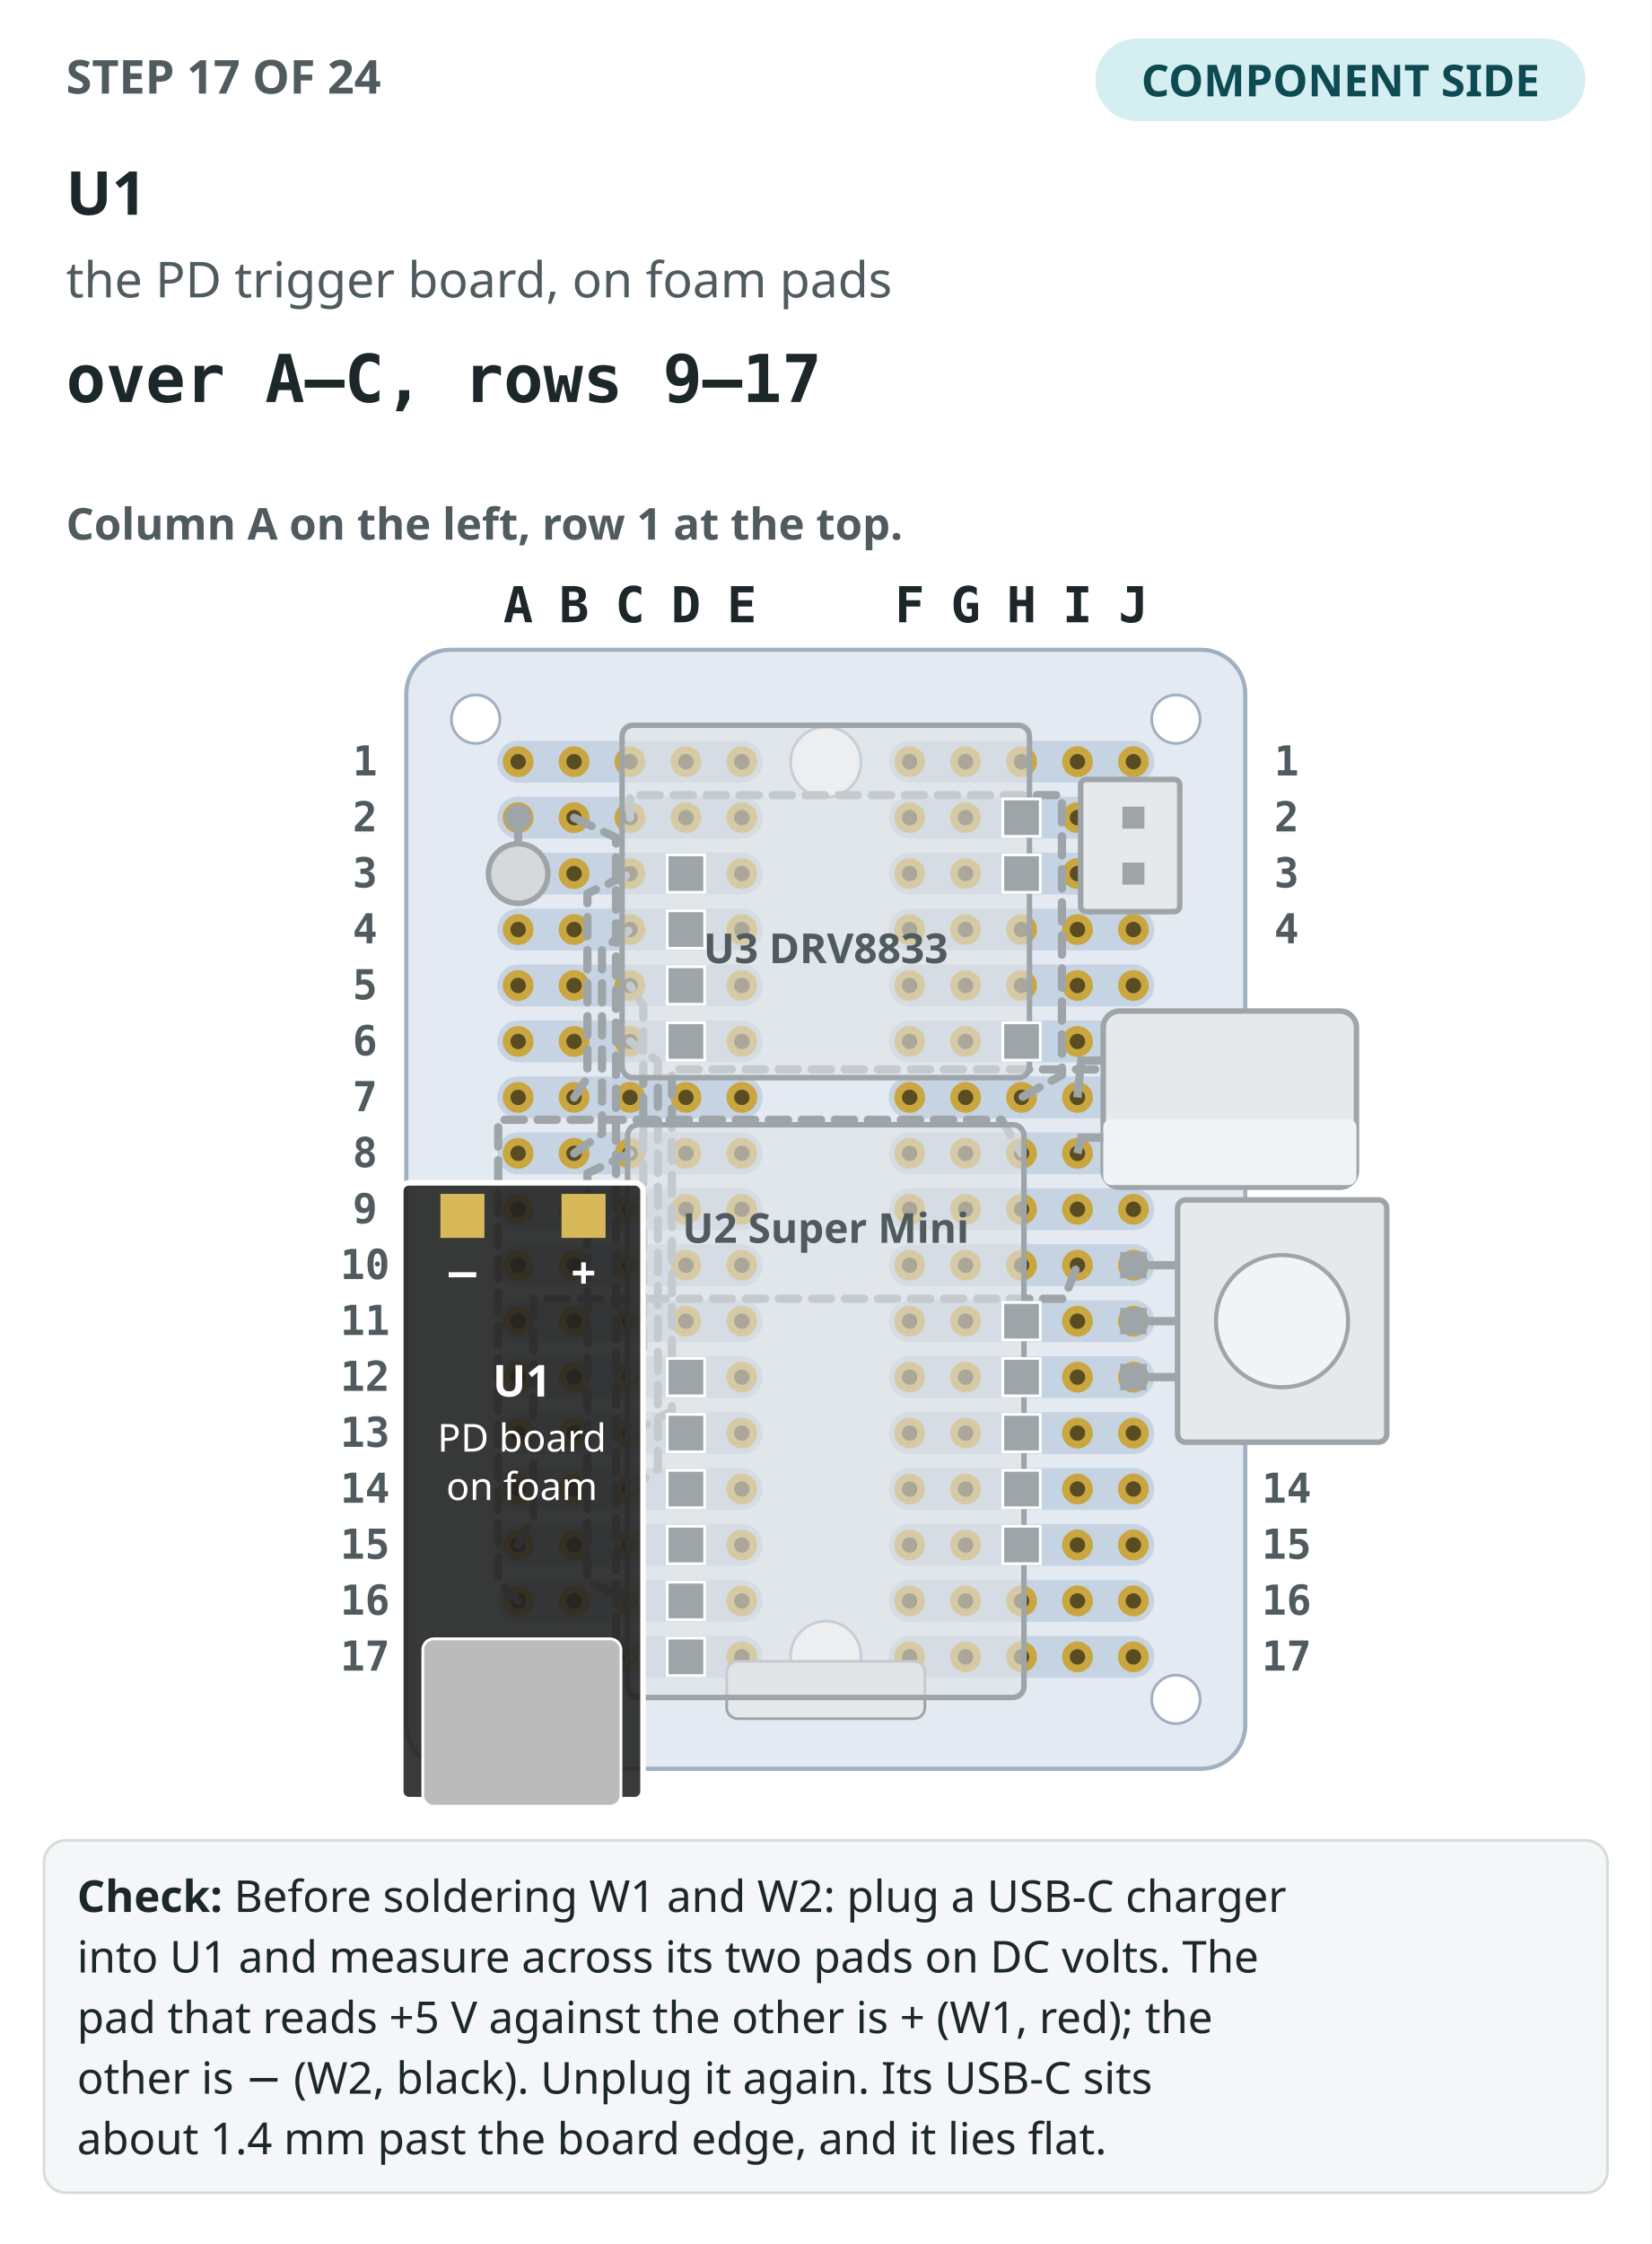
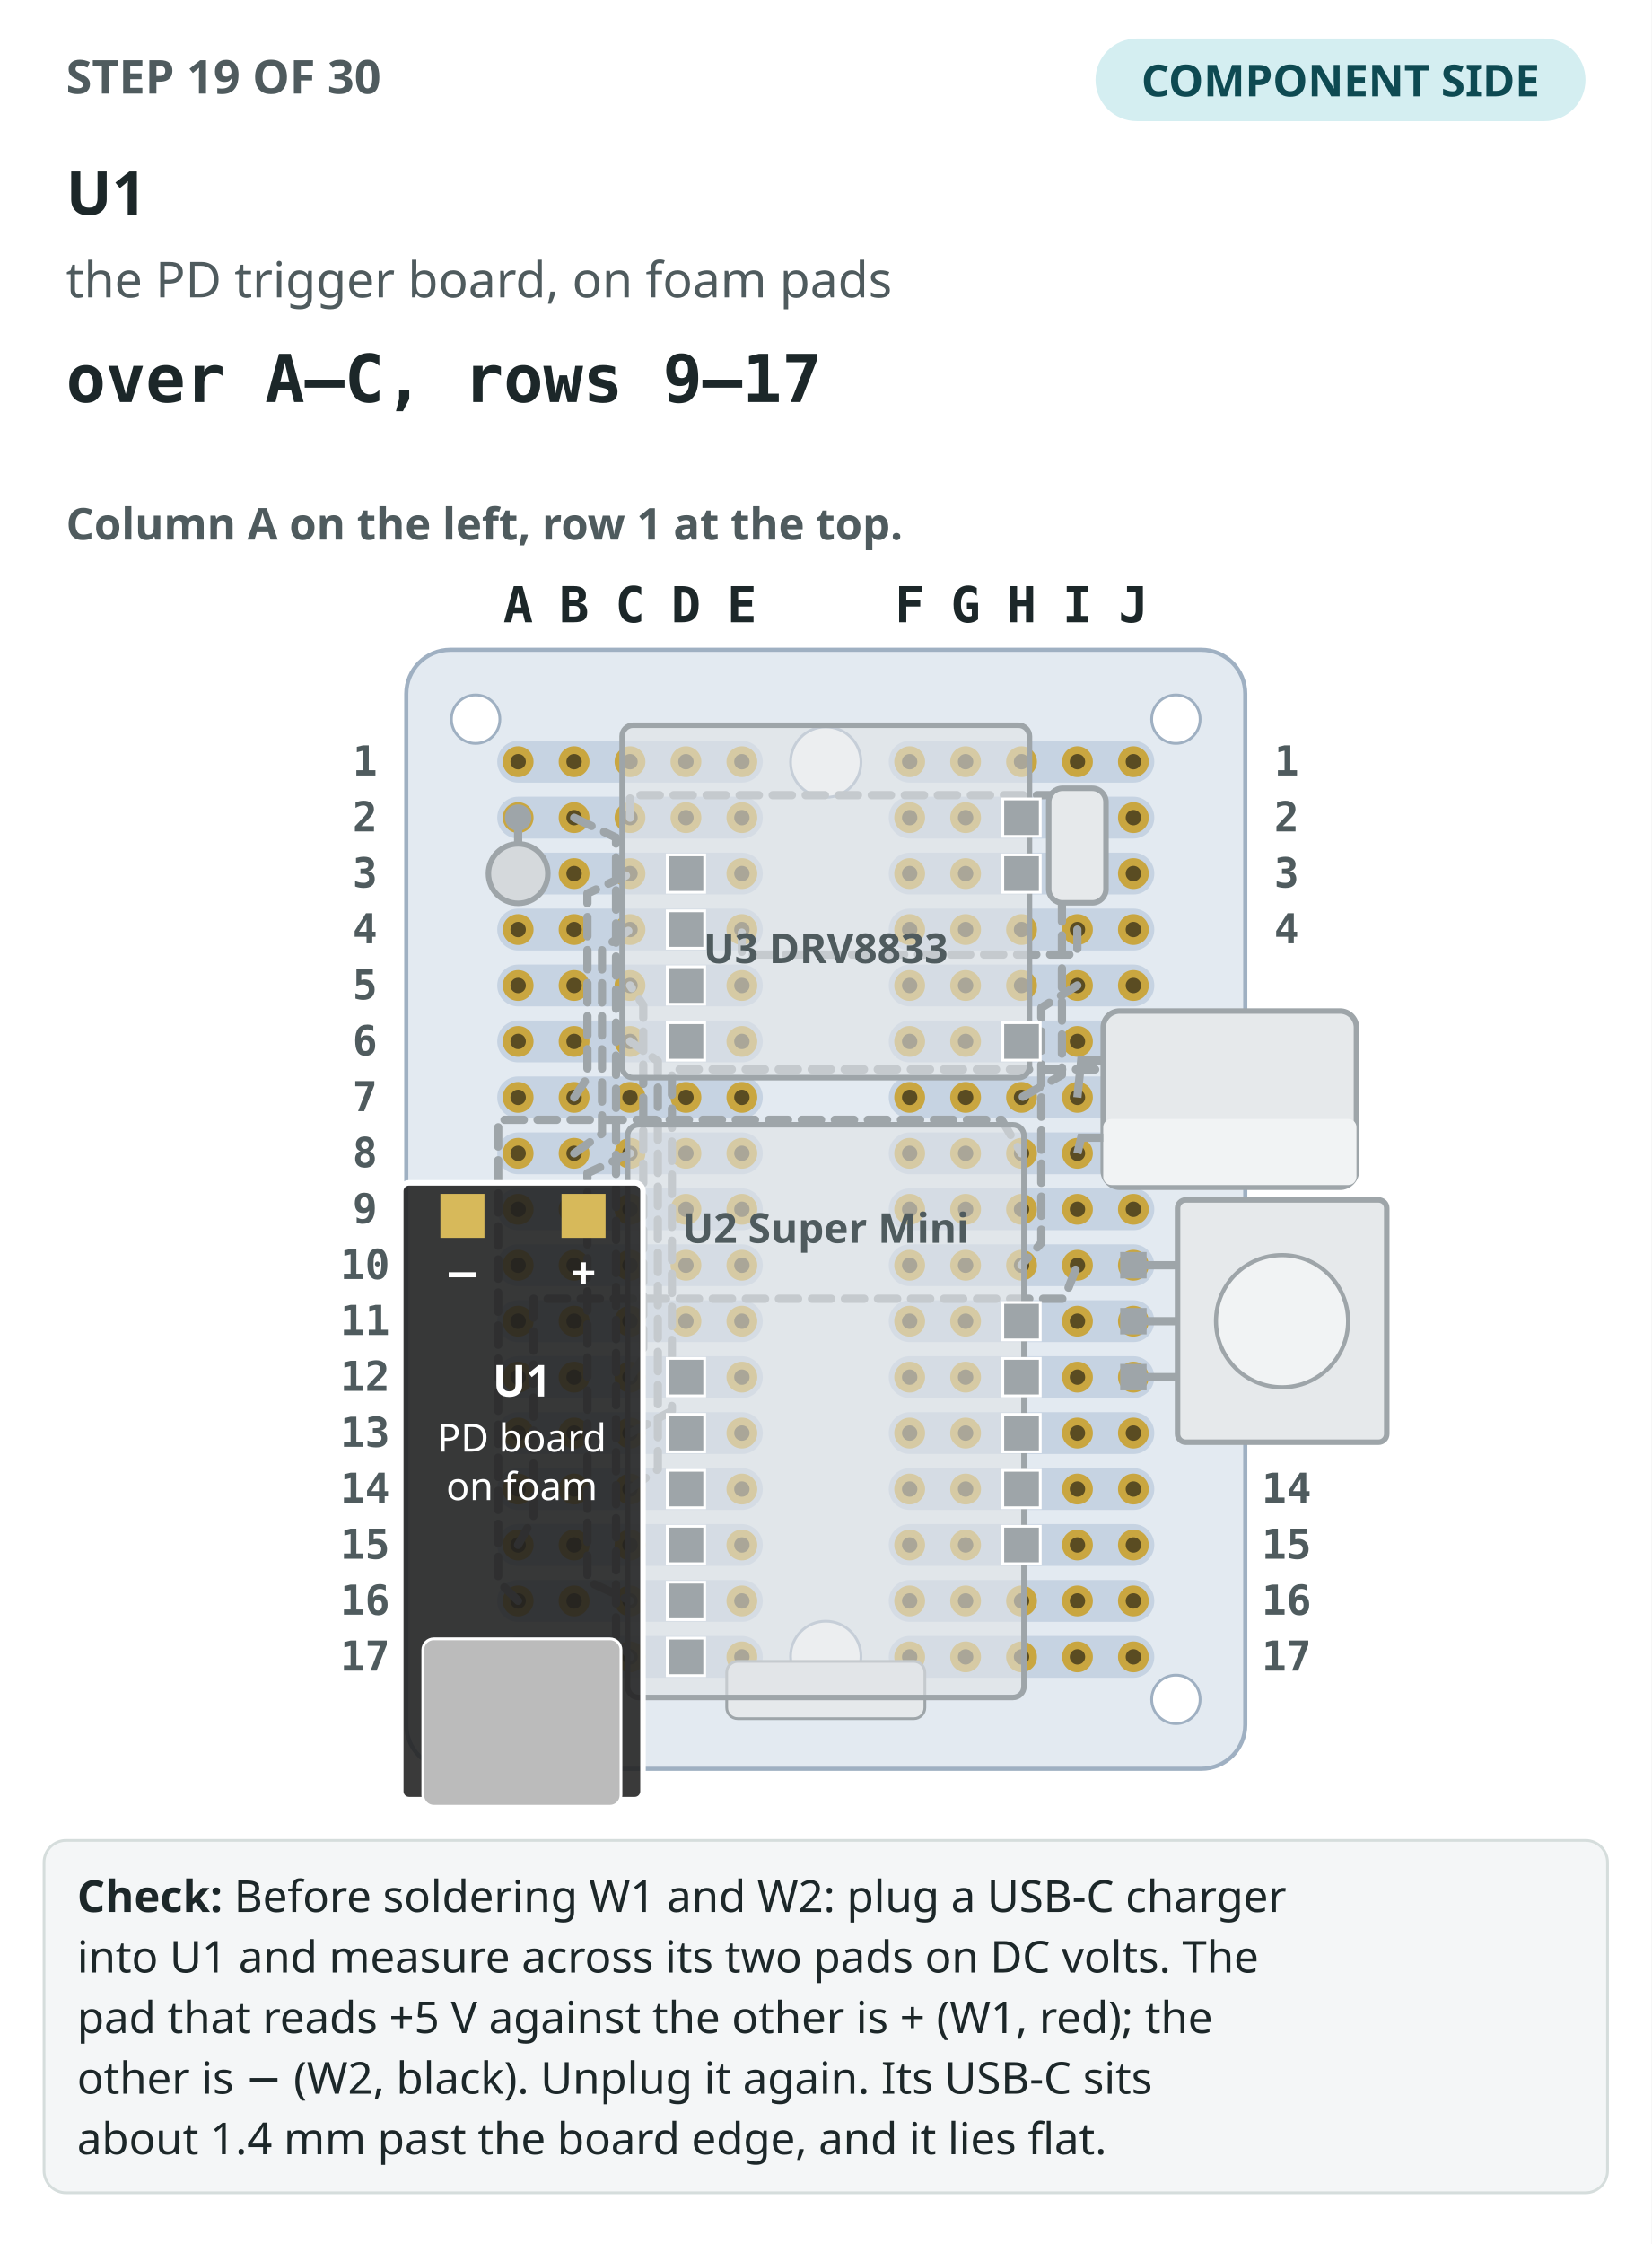
- <svg xmlns="http://www.w3.org/2000/svg" viewBox="0 0 600 815" role="img" aria-label="Step 17: The perfboard seen from the component side, column A on the left, with the 16 earlier steps drawn in grey. U1 drawn in colour, over A–C, rows 9–17.">
+ <svg xmlns="http://www.w3.org/2000/svg" viewBox="0 0 600 815" role="img" aria-label="Step 19: The perfboard seen from the component side, column A on the left, with the 18 earlier steps drawn in grey. U1 drawn in colour, over A–C, rows 9–17.">
  <rect width="600" height="815" fill="#ffffff" />
-   <text x="24" y="34" font-family="IBM Plex Sans,ui-sans-serif,system-ui,sans-serif" font-size="17" font-weight="700" fill="#4f5b5e">STEP 17 OF 24</text>
+   <text x="24" y="34" font-family="IBM Plex Sans,ui-sans-serif,system-ui,sans-serif" font-size="17" font-weight="700" fill="#4f5b5e">STEP 19 OF 30</text>
  <rect x="398" y="14" width="178" height="30" rx="15" fill="#d4eef1" />
  <text x="487" y="35" text-anchor="middle" font-family="IBM Plex Sans,ui-sans-serif,system-ui,sans-serif" font-size="16" font-weight="700" fill="#0e4a52">COMPONENT SIDE</text>
  <text x="24" y="78" font-family="IBM Plex Sans,ui-sans-serif,system-ui,sans-serif" font-size="22" font-weight="700" fill="#1c2729">U1</text>
  <text x="24" y="108" font-family="IBM Plex Sans,ui-sans-serif,system-ui,sans-serif" font-size="18" fill="#4f5b5e">the PD trigger board, on foam pads</text>
  <text x="24" y="146" font-family="IBM Plex Mono,ui-monospace,SFMono-Regular,Menlo,monospace" font-size="24" font-weight="700" fill="#1c2729">over A–C, rows 9–17</text>
  <text x="24" y="196" font-family="IBM Plex Sans,ui-sans-serif,system-ui,sans-serif" font-size="16" font-weight="600" fill="#4f5b5e">Column A on the left, row 1 at the top.</text>
  <rect x="147.6" y="236" width="304.8" height="406.4" rx="16" fill="#e3eaf1" stroke="#9fb0c2" stroke-width="1.5" />
  <rect x="180.64" y="269.04" width="96.48" height="15.2" rx="7.6" fill="#c6d3e2" />
  <rect x="322.88" y="269.04" width="96.48" height="15.2" rx="7.6" fill="#c6d3e2" />
  <rect x="180.64" y="289.36" width="96.48" height="15.2" rx="7.6" fill="#c6d3e2" />
  <rect x="322.88" y="289.36" width="96.48" height="15.2" rx="7.6" fill="#c6d3e2" />
  <rect x="180.64" y="309.68" width="96.48" height="15.2" rx="7.6" fill="#c6d3e2" />
  <rect x="322.88" y="309.68" width="96.48" height="15.2" rx="7.6" fill="#c6d3e2" />
  <rect x="180.64" y="330" width="96.48" height="15.2" rx="7.6" fill="#c6d3e2" />
  <rect x="322.88" y="330" width="96.48" height="15.2" rx="7.6" fill="#c6d3e2" />
  <rect x="180.64" y="350.32" width="96.48" height="15.2" rx="7.6" fill="#c6d3e2" />
  <rect x="322.88" y="350.32" width="96.48" height="15.2" rx="7.6" fill="#c6d3e2" />
  <rect x="180.64" y="370.64" width="96.48" height="15.2" rx="7.6" fill="#c6d3e2" />
  <rect x="322.88" y="370.64" width="96.48" height="15.2" rx="7.6" fill="#c6d3e2" />
  <rect x="180.64" y="390.96" width="96.48" height="15.2" rx="7.6" fill="#c6d3e2" />
  <rect x="322.88" y="390.96" width="96.48" height="15.2" rx="7.6" fill="#c6d3e2" />
  <rect x="180.64" y="411.28" width="96.48" height="15.2" rx="7.6" fill="#c6d3e2" />
  <rect x="322.88" y="411.28" width="96.48" height="15.2" rx="7.6" fill="#c6d3e2" />
  <rect x="180.64" y="431.6" width="96.48" height="15.2" rx="7.6" fill="#c6d3e2" />
  <rect x="322.88" y="431.6" width="96.48" height="15.2" rx="7.6" fill="#c6d3e2" />
  <rect x="180.64" y="451.92" width="96.48" height="15.2" rx="7.6" fill="#c6d3e2" />
  <rect x="322.88" y="451.92" width="96.48" height="15.2" rx="7.6" fill="#c6d3e2" />
  <rect x="180.64" y="472.24" width="96.48" height="15.2" rx="7.6" fill="#c6d3e2" />
  <rect x="322.88" y="472.24" width="96.48" height="15.2" rx="7.6" fill="#c6d3e2" />
  <rect x="180.64" y="492.56" width="96.48" height="15.2" rx="7.6" fill="#c6d3e2" />
  <rect x="322.88" y="492.56" width="96.48" height="15.2" rx="7.6" fill="#c6d3e2" />
  <rect x="180.64" y="512.88" width="96.48" height="15.2" rx="7.6" fill="#c6d3e2" />
  <rect x="322.88" y="512.88" width="96.48" height="15.2" rx="7.6" fill="#c6d3e2" />
  <rect x="180.64" y="533.2" width="96.48" height="15.2" rx="7.6" fill="#c6d3e2" />
  <rect x="322.88" y="533.2" width="96.48" height="15.2" rx="7.6" fill="#c6d3e2" />
  <rect x="180.64" y="553.52" width="96.48" height="15.2" rx="7.6" fill="#c6d3e2" />
  <rect x="322.88" y="553.52" width="96.48" height="15.2" rx="7.6" fill="#c6d3e2" />
  <rect x="180.64" y="573.84" width="96.48" height="15.2" rx="7.6" fill="#c6d3e2" />
  <rect x="322.88" y="573.84" width="96.48" height="15.2" rx="7.6" fill="#c6d3e2" />
  <rect x="180.64" y="594.16" width="96.48" height="15.2" rx="7.6" fill="#c6d3e2" />
  <rect x="322.88" y="594.16" width="96.48" height="15.2" rx="7.6" fill="#c6d3e2" />
  <circle cx="300" cy="276.8" r="12.8" fill="#ffffff" stroke="#9fb0c2" />
  <circle cx="300" cy="601.6" r="12.8" fill="#ffffff" stroke="#9fb0c2" />
  <circle cx="172.8" cy="261.2" r="8.8" fill="#ffffff" stroke="#9fb0c2" />
  <circle cx="427.2" cy="261.2" r="8.8" fill="#ffffff" stroke="#9fb0c2" />
  <circle cx="172.8" cy="617.2" r="8.8" fill="#ffffff" stroke="#9fb0c2" />
  <circle cx="427.2" cy="617.2" r="8.8" fill="#ffffff" stroke="#9fb0c2" />
  <circle cx="188.24" cy="276.64" r="5.6" fill="#c9a640" />
  <circle cx="188.24" cy="276.64" r="2.8" fill="#5a4c22" />
  <circle cx="208.56" cy="276.64" r="5.6" fill="#c9a640" />
  <circle cx="208.56" cy="276.64" r="2.8" fill="#5a4c22" />
  <circle cx="228.88" cy="276.64" r="5.6" fill="#c9a640" />
  <circle cx="228.88" cy="276.64" r="2.8" fill="#5a4c22" />
  <circle cx="249.2" cy="276.64" r="5.6" fill="#c9a640" />
  <circle cx="249.2" cy="276.64" r="2.8" fill="#5a4c22" />
  <circle cx="269.52" cy="276.64" r="5.6" fill="#c9a640" />
  <circle cx="269.52" cy="276.64" r="2.8" fill="#5a4c22" />
  <circle cx="330.48" cy="276.64" r="5.6" fill="#c9a640" />
  <circle cx="330.48" cy="276.64" r="2.8" fill="#5a4c22" />
  <circle cx="350.8" cy="276.64" r="5.6" fill="#c9a640" />
  <circle cx="350.8" cy="276.64" r="2.8" fill="#5a4c22" />
  <circle cx="371.12" cy="276.64" r="5.6" fill="#c9a640" />
  <circle cx="371.12" cy="276.64" r="2.8" fill="#5a4c22" />
  <circle cx="391.44" cy="276.64" r="5.6" fill="#c9a640" />
  <circle cx="391.44" cy="276.64" r="2.8" fill="#5a4c22" />
  <circle cx="411.76" cy="276.64" r="5.6" fill="#c9a640" />
  <circle cx="411.76" cy="276.64" r="2.8" fill="#5a4c22" />
  <circle cx="188.24" cy="296.96" r="5.6" fill="#c9a640" />
  <circle cx="188.24" cy="296.96" r="2.8" fill="#5a4c22" />
  <circle cx="208.56" cy="296.96" r="5.6" fill="#c9a640" />
  <circle cx="208.56" cy="296.96" r="2.8" fill="#5a4c22" />
  <circle cx="228.88" cy="296.96" r="5.6" fill="#c9a640" />
  <circle cx="228.88" cy="296.96" r="2.8" fill="#5a4c22" />
  <circle cx="249.2" cy="296.96" r="5.6" fill="#c9a640" />
  <circle cx="249.2" cy="296.96" r="2.8" fill="#5a4c22" />
  <circle cx="269.52" cy="296.96" r="5.6" fill="#c9a640" />
  <circle cx="269.52" cy="296.96" r="2.8" fill="#5a4c22" />
  <circle cx="330.48" cy="296.96" r="5.6" fill="#c9a640" />
  <circle cx="330.48" cy="296.96" r="2.8" fill="#5a4c22" />
  <circle cx="350.8" cy="296.96" r="5.6" fill="#c9a640" />
  <circle cx="350.8" cy="296.96" r="2.8" fill="#5a4c22" />
  <circle cx="371.12" cy="296.96" r="5.6" fill="#c9a640" />
  <circle cx="371.12" cy="296.96" r="2.8" fill="#5a4c22" />
  <circle cx="391.44" cy="296.96" r="5.6" fill="#c9a640" />
  <circle cx="391.44" cy="296.96" r="2.8" fill="#5a4c22" />
  <circle cx="411.76" cy="296.96" r="5.6" fill="#c9a640" />
  <circle cx="411.76" cy="296.96" r="2.8" fill="#5a4c22" />
  <circle cx="188.24" cy="317.28" r="5.6" fill="#c9a640" />
  <circle cx="188.24" cy="317.28" r="2.8" fill="#5a4c22" />
  <circle cx="208.56" cy="317.28" r="5.6" fill="#c9a640" />
  <circle cx="208.56" cy="317.28" r="2.8" fill="#5a4c22" />
  <circle cx="228.88" cy="317.28" r="5.6" fill="#c9a640" />
  <circle cx="228.88" cy="317.28" r="2.8" fill="#5a4c22" />
  <circle cx="249.2" cy="317.28" r="5.6" fill="#c9a640" />
  <circle cx="249.2" cy="317.28" r="2.8" fill="#5a4c22" />
  <circle cx="269.52" cy="317.28" r="5.6" fill="#c9a640" />
  <circle cx="269.52" cy="317.28" r="2.8" fill="#5a4c22" />
  <circle cx="330.48" cy="317.28" r="5.6" fill="#c9a640" />
  <circle cx="330.48" cy="317.28" r="2.8" fill="#5a4c22" />
  <circle cx="350.8" cy="317.28" r="5.6" fill="#c9a640" />
  <circle cx="350.8" cy="317.28" r="2.8" fill="#5a4c22" />
  <circle cx="371.12" cy="317.28" r="5.6" fill="#c9a640" />
  <circle cx="371.12" cy="317.28" r="2.8" fill="#5a4c22" />
  <circle cx="391.44" cy="317.28" r="5.6" fill="#c9a640" />
  <circle cx="391.44" cy="317.28" r="2.8" fill="#5a4c22" />
  <circle cx="411.76" cy="317.28" r="5.6" fill="#c9a640" />
  <circle cx="411.76" cy="317.28" r="2.8" fill="#5a4c22" />
  <circle cx="188.24" cy="337.6" r="5.6" fill="#c9a640" />
  <circle cx="188.24" cy="337.6" r="2.8" fill="#5a4c22" />
  <circle cx="208.56" cy="337.6" r="5.6" fill="#c9a640" />
  <circle cx="208.56" cy="337.6" r="2.8" fill="#5a4c22" />
  <circle cx="228.88" cy="337.6" r="5.6" fill="#c9a640" />
  <circle cx="228.88" cy="337.6" r="2.8" fill="#5a4c22" />
  <circle cx="249.2" cy="337.6" r="5.6" fill="#c9a640" />
  <circle cx="249.2" cy="337.6" r="2.8" fill="#5a4c22" />
  <circle cx="269.52" cy="337.6" r="5.6" fill="#c9a640" />
  <circle cx="269.52" cy="337.6" r="2.8" fill="#5a4c22" />
  <circle cx="330.48" cy="337.6" r="5.6" fill="#c9a640" />
  <circle cx="330.48" cy="337.6" r="2.8" fill="#5a4c22" />
  <circle cx="350.8" cy="337.6" r="5.6" fill="#c9a640" />
  <circle cx="350.8" cy="337.6" r="2.8" fill="#5a4c22" />
  <circle cx="371.12" cy="337.6" r="5.6" fill="#c9a640" />
  <circle cx="371.12" cy="337.6" r="2.8" fill="#5a4c22" />
  <circle cx="391.44" cy="337.6" r="5.6" fill="#c9a640" />
  <circle cx="391.44" cy="337.6" r="2.8" fill="#5a4c22" />
  <circle cx="411.76" cy="337.6" r="5.6" fill="#c9a640" />
  <circle cx="411.76" cy="337.6" r="2.8" fill="#5a4c22" />
  <circle cx="188.24" cy="357.92" r="5.6" fill="#c9a640" />
  <circle cx="188.24" cy="357.92" r="2.8" fill="#5a4c22" />
  <circle cx="208.56" cy="357.92" r="5.6" fill="#c9a640" />
  <circle cx="208.56" cy="357.92" r="2.8" fill="#5a4c22" />
  <circle cx="228.88" cy="357.92" r="5.6" fill="#c9a640" />
  <circle cx="228.88" cy="357.92" r="2.8" fill="#5a4c22" />
  <circle cx="249.2" cy="357.92" r="5.6" fill="#c9a640" />
  <circle cx="249.2" cy="357.92" r="2.8" fill="#5a4c22" />
  <circle cx="269.52" cy="357.92" r="5.6" fill="#c9a640" />
  <circle cx="269.52" cy="357.92" r="2.8" fill="#5a4c22" />
  <circle cx="330.48" cy="357.92" r="5.6" fill="#c9a640" />
  <circle cx="330.48" cy="357.92" r="2.8" fill="#5a4c22" />
  <circle cx="350.8" cy="357.92" r="5.6" fill="#c9a640" />
  <circle cx="350.8" cy="357.92" r="2.8" fill="#5a4c22" />
  <circle cx="371.12" cy="357.92" r="5.6" fill="#c9a640" />
  <circle cx="371.12" cy="357.92" r="2.8" fill="#5a4c22" />
  <circle cx="391.44" cy="357.92" r="5.6" fill="#c9a640" />
  <circle cx="391.44" cy="357.92" r="2.8" fill="#5a4c22" />
  <circle cx="411.76" cy="357.92" r="5.6" fill="#c9a640" />
  <circle cx="411.76" cy="357.92" r="2.8" fill="#5a4c22" />
  <circle cx="188.24" cy="378.24" r="5.6" fill="#c9a640" />
  <circle cx="188.24" cy="378.24" r="2.8" fill="#5a4c22" />
  <circle cx="208.56" cy="378.24" r="5.6" fill="#c9a640" />
  <circle cx="208.56" cy="378.24" r="2.8" fill="#5a4c22" />
  <circle cx="228.88" cy="378.24" r="5.6" fill="#c9a640" />
  <circle cx="228.88" cy="378.24" r="2.8" fill="#5a4c22" />
  <circle cx="249.2" cy="378.24" r="5.6" fill="#c9a640" />
  <circle cx="249.2" cy="378.24" r="2.8" fill="#5a4c22" />
  <circle cx="269.52" cy="378.24" r="5.6" fill="#c9a640" />
  <circle cx="269.52" cy="378.24" r="2.8" fill="#5a4c22" />
  <circle cx="330.48" cy="378.24" r="5.6" fill="#c9a640" />
  <circle cx="330.48" cy="378.24" r="2.8" fill="#5a4c22" />
  <circle cx="350.8" cy="378.24" r="5.6" fill="#c9a640" />
  <circle cx="350.8" cy="378.24" r="2.8" fill="#5a4c22" />
  <circle cx="371.12" cy="378.24" r="5.6" fill="#c9a640" />
  <circle cx="371.12" cy="378.24" r="2.8" fill="#5a4c22" />
  <circle cx="391.44" cy="378.24" r="5.6" fill="#c9a640" />
  <circle cx="391.44" cy="378.24" r="2.8" fill="#5a4c22" />
  <circle cx="411.76" cy="378.24" r="5.6" fill="#c9a640" />
  <circle cx="411.76" cy="378.24" r="2.8" fill="#5a4c22" />
  <circle cx="188.24" cy="398.56" r="5.6" fill="#c9a640" />
  <circle cx="188.24" cy="398.56" r="2.8" fill="#5a4c22" />
  <circle cx="208.56" cy="398.56" r="5.6" fill="#c9a640" />
  <circle cx="208.56" cy="398.56" r="2.8" fill="#5a4c22" />
  <circle cx="228.88" cy="398.56" r="5.6" fill="#c9a640" />
  <circle cx="228.88" cy="398.56" r="2.8" fill="#5a4c22" />
  <circle cx="249.2" cy="398.56" r="5.6" fill="#c9a640" />
  <circle cx="249.2" cy="398.56" r="2.8" fill="#5a4c22" />
  <circle cx="269.52" cy="398.56" r="5.6" fill="#c9a640" />
  <circle cx="269.52" cy="398.56" r="2.8" fill="#5a4c22" />
  <circle cx="330.48" cy="398.56" r="5.6" fill="#c9a640" />
  <circle cx="330.48" cy="398.56" r="2.8" fill="#5a4c22" />
  <circle cx="350.8" cy="398.56" r="5.6" fill="#c9a640" />
  <circle cx="350.8" cy="398.56" r="2.8" fill="#5a4c22" />
  <circle cx="371.12" cy="398.56" r="5.6" fill="#c9a640" />
  <circle cx="371.12" cy="398.56" r="2.8" fill="#5a4c22" />
  <circle cx="391.44" cy="398.56" r="5.6" fill="#c9a640" />
  <circle cx="391.44" cy="398.56" r="2.8" fill="#5a4c22" />
  <circle cx="411.76" cy="398.56" r="5.6" fill="#c9a640" />
  <circle cx="411.76" cy="398.56" r="2.8" fill="#5a4c22" />
  <circle cx="188.24" cy="418.88" r="5.6" fill="#c9a640" />
  <circle cx="188.24" cy="418.88" r="2.8" fill="#5a4c22" />
  <circle cx="208.56" cy="418.88" r="5.6" fill="#c9a640" />
  <circle cx="208.56" cy="418.88" r="2.8" fill="#5a4c22" />
  <circle cx="228.88" cy="418.88" r="5.6" fill="#c9a640" />
  <circle cx="228.88" cy="418.88" r="2.8" fill="#5a4c22" />
  <circle cx="249.2" cy="418.88" r="5.6" fill="#c9a640" />
  <circle cx="249.2" cy="418.88" r="2.8" fill="#5a4c22" />
  <circle cx="269.52" cy="418.88" r="5.6" fill="#c9a640" />
  <circle cx="269.52" cy="418.88" r="2.8" fill="#5a4c22" />
  <circle cx="330.48" cy="418.88" r="5.6" fill="#c9a640" />
  <circle cx="330.48" cy="418.88" r="2.8" fill="#5a4c22" />
  <circle cx="350.8" cy="418.88" r="5.6" fill="#c9a640" />
  <circle cx="350.8" cy="418.88" r="2.8" fill="#5a4c22" />
  <circle cx="371.12" cy="418.88" r="5.6" fill="#c9a640" />
  <circle cx="371.12" cy="418.88" r="2.8" fill="#5a4c22" />
  <circle cx="391.44" cy="418.88" r="5.6" fill="#c9a640" />
  <circle cx="391.44" cy="418.88" r="2.8" fill="#5a4c22" />
  <circle cx="411.76" cy="418.88" r="5.6" fill="#c9a640" />
  <circle cx="411.76" cy="418.88" r="2.8" fill="#5a4c22" />
  <circle cx="188.24" cy="439.2" r="5.6" fill="#c9a640" />
  <circle cx="188.24" cy="439.2" r="2.8" fill="#5a4c22" />
  <circle cx="208.56" cy="439.2" r="5.6" fill="#c9a640" />
  <circle cx="208.56" cy="439.2" r="2.8" fill="#5a4c22" />
  <circle cx="228.88" cy="439.2" r="5.6" fill="#c9a640" />
  <circle cx="228.88" cy="439.2" r="2.8" fill="#5a4c22" />
  <circle cx="249.2" cy="439.2" r="5.6" fill="#c9a640" />
  <circle cx="249.2" cy="439.2" r="2.8" fill="#5a4c22" />
  <circle cx="269.52" cy="439.2" r="5.6" fill="#c9a640" />
  <circle cx="269.52" cy="439.2" r="2.8" fill="#5a4c22" />
  <circle cx="330.48" cy="439.2" r="5.6" fill="#c9a640" />
  <circle cx="330.48" cy="439.2" r="2.8" fill="#5a4c22" />
  <circle cx="350.8" cy="439.2" r="5.6" fill="#c9a640" />
  <circle cx="350.8" cy="439.2" r="2.8" fill="#5a4c22" />
  <circle cx="371.12" cy="439.2" r="5.6" fill="#c9a640" />
  <circle cx="371.12" cy="439.2" r="2.8" fill="#5a4c22" />
  <circle cx="391.44" cy="439.2" r="5.6" fill="#c9a640" />
  <circle cx="391.44" cy="439.2" r="2.8" fill="#5a4c22" />
  <circle cx="411.76" cy="439.2" r="5.6" fill="#c9a640" />
  <circle cx="411.76" cy="439.2" r="2.8" fill="#5a4c22" />
  <circle cx="188.24" cy="459.52" r="5.6" fill="#c9a640" />
  <circle cx="188.24" cy="459.52" r="2.8" fill="#5a4c22" />
  <circle cx="208.56" cy="459.52" r="5.6" fill="#c9a640" />
  <circle cx="208.56" cy="459.52" r="2.8" fill="#5a4c22" />
  <circle cx="228.88" cy="459.52" r="5.6" fill="#c9a640" />
  <circle cx="228.88" cy="459.52" r="2.8" fill="#5a4c22" />
  <circle cx="249.2" cy="459.52" r="5.6" fill="#c9a640" />
  <circle cx="249.2" cy="459.52" r="2.8" fill="#5a4c22" />
  <circle cx="269.52" cy="459.52" r="5.6" fill="#c9a640" />
  <circle cx="269.52" cy="459.52" r="2.8" fill="#5a4c22" />
  <circle cx="330.48" cy="459.52" r="5.6" fill="#c9a640" />
  <circle cx="330.48" cy="459.52" r="2.8" fill="#5a4c22" />
  <circle cx="350.8" cy="459.52" r="5.6" fill="#c9a640" />
  <circle cx="350.8" cy="459.52" r="2.8" fill="#5a4c22" />
  <circle cx="371.12" cy="459.52" r="5.6" fill="#c9a640" />
  <circle cx="371.12" cy="459.52" r="2.8" fill="#5a4c22" />
  <circle cx="391.44" cy="459.52" r="5.6" fill="#c9a640" />
  <circle cx="391.44" cy="459.52" r="2.8" fill="#5a4c22" />
  <circle cx="411.76" cy="459.52" r="5.6" fill="#c9a640" />
  <circle cx="411.76" cy="459.52" r="2.8" fill="#5a4c22" />
  <circle cx="188.24" cy="479.84" r="5.6" fill="#c9a640" />
  <circle cx="188.24" cy="479.84" r="2.8" fill="#5a4c22" />
  <circle cx="208.56" cy="479.84" r="5.6" fill="#c9a640" />
  <circle cx="208.56" cy="479.84" r="2.8" fill="#5a4c22" />
  <circle cx="228.88" cy="479.84" r="5.6" fill="#c9a640" />
  <circle cx="228.88" cy="479.84" r="2.8" fill="#5a4c22" />
  <circle cx="249.2" cy="479.84" r="5.6" fill="#c9a640" />
  <circle cx="249.2" cy="479.84" r="2.8" fill="#5a4c22" />
  <circle cx="269.52" cy="479.84" r="5.6" fill="#c9a640" />
  <circle cx="269.52" cy="479.84" r="2.8" fill="#5a4c22" />
  <circle cx="330.48" cy="479.84" r="5.6" fill="#c9a640" />
  <circle cx="330.48" cy="479.84" r="2.8" fill="#5a4c22" />
  <circle cx="350.8" cy="479.84" r="5.6" fill="#c9a640" />
  <circle cx="350.8" cy="479.84" r="2.8" fill="#5a4c22" />
  <circle cx="371.12" cy="479.84" r="5.6" fill="#c9a640" />
  <circle cx="371.12" cy="479.84" r="2.8" fill="#5a4c22" />
  <circle cx="391.44" cy="479.84" r="5.6" fill="#c9a640" />
  <circle cx="391.44" cy="479.84" r="2.8" fill="#5a4c22" />
  <circle cx="411.76" cy="479.84" r="5.6" fill="#c9a640" />
  <circle cx="411.76" cy="479.84" r="2.8" fill="#5a4c22" />
  <circle cx="188.24" cy="500.16" r="5.6" fill="#c9a640" />
  <circle cx="188.24" cy="500.16" r="2.8" fill="#5a4c22" />
  <circle cx="208.56" cy="500.16" r="5.6" fill="#c9a640" />
  <circle cx="208.56" cy="500.16" r="2.8" fill="#5a4c22" />
  <circle cx="228.88" cy="500.16" r="5.6" fill="#c9a640" />
  <circle cx="228.88" cy="500.16" r="2.8" fill="#5a4c22" />
  <circle cx="249.2" cy="500.16" r="5.6" fill="#c9a640" />
  <circle cx="249.2" cy="500.16" r="2.8" fill="#5a4c22" />
  <circle cx="269.52" cy="500.16" r="5.6" fill="#c9a640" />
  <circle cx="269.52" cy="500.16" r="2.8" fill="#5a4c22" />
  <circle cx="330.48" cy="500.16" r="5.6" fill="#c9a640" />
  <circle cx="330.48" cy="500.16" r="2.8" fill="#5a4c22" />
  <circle cx="350.8" cy="500.16" r="5.6" fill="#c9a640" />
  <circle cx="350.8" cy="500.16" r="2.8" fill="#5a4c22" />
  <circle cx="371.12" cy="500.16" r="5.6" fill="#c9a640" />
  <circle cx="371.12" cy="500.16" r="2.8" fill="#5a4c22" />
  <circle cx="391.44" cy="500.16" r="5.6" fill="#c9a640" />
  <circle cx="391.44" cy="500.16" r="2.8" fill="#5a4c22" />
  <circle cx="411.76" cy="500.16" r="5.6" fill="#c9a640" />
  <circle cx="411.76" cy="500.16" r="2.8" fill="#5a4c22" />
  <circle cx="188.24" cy="520.48" r="5.6" fill="#c9a640" />
  <circle cx="188.24" cy="520.48" r="2.8" fill="#5a4c22" />
  <circle cx="208.56" cy="520.48" r="5.6" fill="#c9a640" />
  <circle cx="208.56" cy="520.48" r="2.8" fill="#5a4c22" />
  <circle cx="228.88" cy="520.48" r="5.6" fill="#c9a640" />
  <circle cx="228.88" cy="520.48" r="2.8" fill="#5a4c22" />
  <circle cx="249.2" cy="520.48" r="5.6" fill="#c9a640" />
  <circle cx="249.2" cy="520.48" r="2.8" fill="#5a4c22" />
  <circle cx="269.52" cy="520.48" r="5.6" fill="#c9a640" />
  <circle cx="269.52" cy="520.48" r="2.8" fill="#5a4c22" />
  <circle cx="330.48" cy="520.48" r="5.6" fill="#c9a640" />
  <circle cx="330.48" cy="520.48" r="2.8" fill="#5a4c22" />
  <circle cx="350.8" cy="520.48" r="5.6" fill="#c9a640" />
  <circle cx="350.8" cy="520.48" r="2.8" fill="#5a4c22" />
  <circle cx="371.12" cy="520.48" r="5.6" fill="#c9a640" />
  <circle cx="371.12" cy="520.48" r="2.8" fill="#5a4c22" />
  <circle cx="391.44" cy="520.48" r="5.6" fill="#c9a640" />
  <circle cx="391.44" cy="520.48" r="2.8" fill="#5a4c22" />
  <circle cx="411.76" cy="520.48" r="5.6" fill="#c9a640" />
  <circle cx="411.76" cy="520.48" r="2.8" fill="#5a4c22" />
  <circle cx="188.24" cy="540.8" r="5.6" fill="#c9a640" />
  <circle cx="188.24" cy="540.8" r="2.8" fill="#5a4c22" />
  <circle cx="208.56" cy="540.8" r="5.6" fill="#c9a640" />
  <circle cx="208.56" cy="540.8" r="2.8" fill="#5a4c22" />
  <circle cx="228.88" cy="540.8" r="5.6" fill="#c9a640" />
  <circle cx="228.88" cy="540.8" r="2.8" fill="#5a4c22" />
  <circle cx="249.2" cy="540.8" r="5.6" fill="#c9a640" />
  <circle cx="249.2" cy="540.8" r="2.8" fill="#5a4c22" />
  <circle cx="269.52" cy="540.8" r="5.6" fill="#c9a640" />
  <circle cx="269.52" cy="540.8" r="2.8" fill="#5a4c22" />
  <circle cx="330.48" cy="540.8" r="5.6" fill="#c9a640" />
  <circle cx="330.48" cy="540.8" r="2.8" fill="#5a4c22" />
  <circle cx="350.8" cy="540.8" r="5.6" fill="#c9a640" />
  <circle cx="350.8" cy="540.8" r="2.8" fill="#5a4c22" />
  <circle cx="371.12" cy="540.8" r="5.6" fill="#c9a640" />
  <circle cx="371.12" cy="540.8" r="2.8" fill="#5a4c22" />
  <circle cx="391.44" cy="540.8" r="5.6" fill="#c9a640" />
  <circle cx="391.44" cy="540.8" r="2.8" fill="#5a4c22" />
  <circle cx="411.76" cy="540.8" r="5.6" fill="#c9a640" />
  <circle cx="411.76" cy="540.8" r="2.8" fill="#5a4c22" />
  <circle cx="188.24" cy="561.12" r="5.6" fill="#c9a640" />
  <circle cx="188.24" cy="561.12" r="2.8" fill="#5a4c22" />
  <circle cx="208.56" cy="561.12" r="5.6" fill="#c9a640" />
  <circle cx="208.56" cy="561.12" r="2.8" fill="#5a4c22" />
  <circle cx="228.88" cy="561.12" r="5.6" fill="#c9a640" />
  <circle cx="228.88" cy="561.12" r="2.8" fill="#5a4c22" />
  <circle cx="249.2" cy="561.12" r="5.6" fill="#c9a640" />
  <circle cx="249.2" cy="561.12" r="2.8" fill="#5a4c22" />
  <circle cx="269.52" cy="561.12" r="5.6" fill="#c9a640" />
  <circle cx="269.52" cy="561.12" r="2.8" fill="#5a4c22" />
  <circle cx="330.48" cy="561.12" r="5.6" fill="#c9a640" />
  <circle cx="330.48" cy="561.12" r="2.8" fill="#5a4c22" />
  <circle cx="350.8" cy="561.12" r="5.6" fill="#c9a640" />
  <circle cx="350.8" cy="561.12" r="2.8" fill="#5a4c22" />
  <circle cx="371.12" cy="561.12" r="5.6" fill="#c9a640" />
  <circle cx="371.12" cy="561.12" r="2.8" fill="#5a4c22" />
  <circle cx="391.44" cy="561.12" r="5.6" fill="#c9a640" />
  <circle cx="391.44" cy="561.12" r="2.8" fill="#5a4c22" />
  <circle cx="411.76" cy="561.12" r="5.6" fill="#c9a640" />
  <circle cx="411.76" cy="561.12" r="2.8" fill="#5a4c22" />
  <circle cx="188.24" cy="581.44" r="5.6" fill="#c9a640" />
  <circle cx="188.24" cy="581.44" r="2.8" fill="#5a4c22" />
  <circle cx="208.56" cy="581.44" r="5.6" fill="#c9a640" />
  <circle cx="208.56" cy="581.44" r="2.8" fill="#5a4c22" />
  <circle cx="228.88" cy="581.44" r="5.6" fill="#c9a640" />
  <circle cx="228.88" cy="581.44" r="2.8" fill="#5a4c22" />
  <circle cx="249.2" cy="581.44" r="5.6" fill="#c9a640" />
  <circle cx="249.2" cy="581.44" r="2.8" fill="#5a4c22" />
  <circle cx="269.52" cy="581.44" r="5.6" fill="#c9a640" />
  <circle cx="269.52" cy="581.44" r="2.8" fill="#5a4c22" />
  <circle cx="330.48" cy="581.44" r="5.6" fill="#c9a640" />
  <circle cx="330.48" cy="581.44" r="2.8" fill="#5a4c22" />
  <circle cx="350.8" cy="581.44" r="5.6" fill="#c9a640" />
  <circle cx="350.8" cy="581.44" r="2.8" fill="#5a4c22" />
  <circle cx="371.12" cy="581.44" r="5.6" fill="#c9a640" />
  <circle cx="371.12" cy="581.44" r="2.8" fill="#5a4c22" />
  <circle cx="391.44" cy="581.44" r="5.6" fill="#c9a640" />
  <circle cx="391.44" cy="581.44" r="2.8" fill="#5a4c22" />
  <circle cx="411.76" cy="581.44" r="5.6" fill="#c9a640" />
  <circle cx="411.76" cy="581.44" r="2.8" fill="#5a4c22" />
  <circle cx="188.24" cy="601.76" r="5.6" fill="#c9a640" />
  <circle cx="188.24" cy="601.76" r="2.8" fill="#5a4c22" />
  <circle cx="208.56" cy="601.76" r="5.6" fill="#c9a640" />
  <circle cx="208.56" cy="601.76" r="2.8" fill="#5a4c22" />
  <circle cx="228.88" cy="601.76" r="5.6" fill="#c9a640" />
  <circle cx="228.88" cy="601.76" r="2.8" fill="#5a4c22" />
  <circle cx="249.2" cy="601.76" r="5.6" fill="#c9a640" />
  <circle cx="249.2" cy="601.76" r="2.8" fill="#5a4c22" />
  <circle cx="269.52" cy="601.76" r="5.6" fill="#c9a640" />
  <circle cx="269.52" cy="601.76" r="2.8" fill="#5a4c22" />
  <circle cx="330.48" cy="601.76" r="5.6" fill="#c9a640" />
  <circle cx="330.48" cy="601.76" r="2.8" fill="#5a4c22" />
  <circle cx="350.8" cy="601.76" r="5.6" fill="#c9a640" />
  <circle cx="350.8" cy="601.76" r="2.8" fill="#5a4c22" />
  <circle cx="371.12" cy="601.76" r="5.6" fill="#c9a640" />
  <circle cx="371.12" cy="601.76" r="2.8" fill="#5a4c22" />
  <circle cx="391.44" cy="601.76" r="5.6" fill="#c9a640" />
  <circle cx="391.44" cy="601.76" r="2.8" fill="#5a4c22" />
  <circle cx="411.76" cy="601.76" r="5.6" fill="#c9a640" />
  <circle cx="411.76" cy="601.76" r="2.8" fill="#5a4c22" />
  <polyline points="208.6,398.6 213.4,391.4 213.4,324.5 228.9,317.3" fill="none" stroke="#9ea5a9" stroke-width="3" stroke-dasharray="7 5" stroke-linecap="round" stroke-linejoin="round" />
  <polyline points="208.6,418.9 218.7,411.7 218.7,344.8 228.9,337.6" fill="none" stroke="#9ea5a9" stroke-width="3" stroke-dasharray="7 5" stroke-linecap="round" stroke-linejoin="round" />
  <polyline points="228.9,500.2 233.7,493.0 233.7,365.1 228.9,357.9" fill="none" stroke="#9ea5a9" stroke-width="3" stroke-dasharray="7 5" stroke-linecap="round" stroke-linejoin="round" />
  <polyline points="228.9,540.8 239.0,533.6 239.0,385.4 228.9,378.2" fill="none" stroke="#9ea5a9" stroke-width="3" stroke-dasharray="7 5" stroke-linecap="round" stroke-linejoin="round" />
  <polyline points="228.9,418.9 213.4,426.1 213.4,574.2 228.9,581.4" fill="none" stroke="#9ea5a9" stroke-width="3" stroke-dasharray="7 5" stroke-linecap="round" stroke-linejoin="round" />
  <polyline points="228.9,297.0 228.9,288.8 385.8,288.8 385.8,390.4 371.1,398.6" fill="none" stroke="#9ea5a9" stroke-width="3" stroke-dasharray="7 5" stroke-linecap="round" stroke-linejoin="round" />
  <polyline points="188.2,561.1 193.8,551.0 193.8,471.7 386.6,471.7 391.4,459.5" fill="none" stroke="#9ea5a9" stroke-width="3" stroke-dasharray="7 5" stroke-linecap="round" stroke-linejoin="round" />
  <polyline points="228.9,520.5 244.1,512.4 244.1,388.4 411.8,388.4 411.8,378.2" fill="none" stroke="#9ea5a9" stroke-width="3" stroke-dasharray="7 5" stroke-linecap="round" stroke-linejoin="round" />
  <polyline points="208.6,297.0 223.8,304.2 223.8,594.6 228.9,601.8" fill="none" stroke="#9ea5a9" stroke-width="3" stroke-dasharray="7 5" stroke-linecap="round" stroke-linejoin="round" />
  <polyline points="188.2,581.4 181.0,574.3 181.0,406.7 363.9,406.7 371.1,418.9" fill="none" stroke="#9ea5a9" stroke-width="3" stroke-dasharray="7 5" stroke-linecap="round" stroke-linejoin="round" />
+   <polyline points="391.4,337.6 391.4,346.7 269.5,346.7 269.5,337.6" fill="none" stroke="#9ea5a9" stroke-width="3" stroke-dasharray="7 5" stroke-linecap="round" stroke-linejoin="round" />
+   <polyline points="391.4,357.9 378.3,366.0 378.3,451.4 371.1,459.5" fill="none" stroke="#9ea5a9" stroke-width="3" stroke-dasharray="7 5" stroke-linecap="round" stroke-linejoin="round" />
  <line x1="188.24" y1="317.28" x2="188.24" y2="296.96" stroke="#9ea5a9" stroke-width="3" />
  <circle cx="188.24" cy="317.28" r="10.8" fill="#d5d9dc" stroke="#9ea5a9" stroke-width="2" />
  <circle cx="188.24" cy="296.96" r="4.8" fill="#9ea5a9" />
-   <rect x="392.6" y="283.1" width="36.0" height="48.0" rx="2" fill="#e6e9eb" stroke="#9ea5a9" stroke-width="2" />
-   <rect x="407.76" y="292.96" width="8" height="8" fill="#9ea5a9" />
-   <rect x="407.76" y="313.28" width="8" height="8" fill="#9ea5a9" />
+   <line x1="391.44" y1="296.96" x2="391.44" y2="307.12" stroke="#9ea5a9" stroke-width="3" />
+   <line x1="391.44" y1="317.28" x2="391.44" y2="307.12" stroke="#9ea5a9" stroke-width="3" />
+   <rect x="381.0" y="286.3" width="20.8" height="41.6" rx="5" fill="#e6e9eb" stroke="#9ea5a9" stroke-width="2" />
  <rect x="427.8" y="435.8" width="76.0" height="88.0" rx="3" fill="#e6e9eb" fill-opacity="1" stroke="#9ea5a9" stroke-width="2" />
  <circle cx="465.76" cy="479.84" r="24" fill="#f1f3f4" stroke="#9ea5a9" stroke-width="1.5" />
  <line x1="411.76" y1="459.52" x2="427.76" y2="459.52" stroke="#9ea5a9" stroke-width="3" />
  <rect x="406.96" y="454.72" width="9.6" height="9.6" fill="#9ea5a9" />
  <line x1="411.76" y1="479.84" x2="427.76" y2="479.84" stroke="#9ea5a9" stroke-width="3" />
  <rect x="406.96" y="475.04" width="9.6" height="9.6" fill="#9ea5a9" />
  <line x1="411.76" y1="500.16" x2="427.76" y2="500.16" stroke="#9ea5a9" stroke-width="3" />
  <rect x="406.96" y="495.36" width="9.6" height="9.6" fill="#9ea5a9" />
  <rect x="400.8" y="367.2" width="92.0" height="64.0" rx="6" fill="#e6e9eb" stroke="#9ea5a9" stroke-width="2" />
  <rect x="400.8" y="406.4" width="92.0" height="24.0" rx="3" fill="#f1f3f4" />
  <polyline points="400.8,385.2 392.8,385.2 391.4,398.6" fill="none" stroke="#9ea5a9" stroke-width="3" />
  <polyline points="400.8,413.2 392.8,413.2 391.4,418.9" fill="none" stroke="#9ea5a9" stroke-width="3" />
  <rect x="226.0" y="263.4" width="148.0" height="128.0" rx="4" fill="#dfe3e6" fill-opacity="0.6" stroke="#9ea5a9" stroke-width="2" />
  <rect x="242.4" y="310.48" width="13.6" height="13.6" fill="#9ea5a9" stroke="#fff" stroke-width="1" />
  <rect x="242.4" y="330.8" width="13.6" height="13.6" fill="#9ea5a9" stroke="#fff" stroke-width="1" />
  <rect x="242.4" y="351.12" width="13.6" height="13.6" fill="#9ea5a9" stroke="#fff" stroke-width="1" />
  <rect x="242.4" y="371.44" width="13.6" height="13.6" fill="#9ea5a9" stroke="#fff" stroke-width="1" />
  <rect x="364.32" y="290.16" width="13.6" height="13.6" fill="#9ea5a9" stroke="#fff" stroke-width="1" />
  <rect x="364.32" y="310.48" width="13.6" height="13.6" fill="#9ea5a9" stroke="#fff" stroke-width="1" />
  <rect x="364.32" y="371.44" width="13.6" height="13.6" fill="#9ea5a9" stroke="#fff" stroke-width="1" />
  <text x="300" y="349.792" text-anchor="middle" font-family="IBM Plex Sans,ui-sans-serif,system-ui,sans-serif" font-size="15" font-weight="700" fill="#4f5b5e">U3 DRV8833</text>
  <rect x="264.0" y="603.4" width="72.0" height="20.8" rx="4" fill="#e6e9eb" stroke="#9ea5a9" />
  <rect x="228.0" y="408.5" width="144.0" height="208.0" rx="4" fill="#dfe3e6" fill-opacity="0.6" stroke="#9ea5a9" stroke-width="2" />
  <rect x="242.4" y="493.36" width="13.6" height="13.6" fill="#9ea5a9" stroke="#fff" stroke-width="1" />
  <rect x="242.4" y="513.68" width="13.6" height="13.6" fill="#9ea5a9" stroke="#fff" stroke-width="1" />
  <rect x="242.4" y="534" width="13.6" height="13.6" fill="#9ea5a9" stroke="#fff" stroke-width="1" />
  <rect x="242.4" y="554.32" width="13.6" height="13.6" fill="#9ea5a9" stroke="#fff" stroke-width="1" />
  <rect x="242.4" y="574.64" width="13.6" height="13.6" fill="#9ea5a9" stroke="#fff" stroke-width="1" />
  <rect x="242.4" y="594.96" width="13.6" height="13.6" fill="#9ea5a9" stroke="#fff" stroke-width="1" />
  <rect x="364.32" y="473.04" width="13.6" height="13.6" fill="#9ea5a9" stroke="#fff" stroke-width="1" />
  <rect x="364.32" y="493.36" width="13.6" height="13.6" fill="#9ea5a9" stroke="#fff" stroke-width="1" />
  <rect x="364.32" y="513.68" width="13.6" height="13.6" fill="#9ea5a9" stroke="#fff" stroke-width="1" />
  <rect x="364.32" y="534" width="13.6" height="13.6" fill="#9ea5a9" stroke="#fff" stroke-width="1" />
  <rect x="364.32" y="554.32" width="13.6" height="13.6" fill="#9ea5a9" stroke="#fff" stroke-width="1" />
  <text x="300" y="451.392" text-anchor="middle" font-family="IBM Plex Sans,ui-sans-serif,system-ui,sans-serif" font-size="15" font-weight="700" fill="#4f5b5e">U2 Super Mini</text>
  <text x="188.24" y="226" text-anchor="middle" font-family="IBM Plex Mono,ui-monospace,SFMono-Regular,Menlo,monospace" font-size="18" font-weight="700" fill="#1c2729">A</text>
  <text x="208.56" y="226" text-anchor="middle" font-family="IBM Plex Mono,ui-monospace,SFMono-Regular,Menlo,monospace" font-size="18" font-weight="700" fill="#1c2729">B</text>
  <text x="228.88" y="226" text-anchor="middle" font-family="IBM Plex Mono,ui-monospace,SFMono-Regular,Menlo,monospace" font-size="18" font-weight="700" fill="#1c2729">C</text>
  <text x="249.2" y="226" text-anchor="middle" font-family="IBM Plex Mono,ui-monospace,SFMono-Regular,Menlo,monospace" font-size="18" font-weight="700" fill="#1c2729">D</text>
  <text x="269.52" y="226" text-anchor="middle" font-family="IBM Plex Mono,ui-monospace,SFMono-Regular,Menlo,monospace" font-size="18" font-weight="700" fill="#1c2729">E</text>
  <text x="330.48" y="226" text-anchor="middle" font-family="IBM Plex Mono,ui-monospace,SFMono-Regular,Menlo,monospace" font-size="18" font-weight="700" fill="#1c2729">F</text>
  <text x="350.8" y="226" text-anchor="middle" font-family="IBM Plex Mono,ui-monospace,SFMono-Regular,Menlo,monospace" font-size="18" font-weight="700" fill="#1c2729">G</text>
  <text x="371.12" y="226" text-anchor="middle" font-family="IBM Plex Mono,ui-monospace,SFMono-Regular,Menlo,monospace" font-size="18" font-weight="700" fill="#1c2729">H</text>
  <text x="391.44" y="226" text-anchor="middle" font-family="IBM Plex Mono,ui-monospace,SFMono-Regular,Menlo,monospace" font-size="18" font-weight="700" fill="#1c2729">I</text>
  <text x="411.76" y="226" text-anchor="middle" font-family="IBM Plex Mono,ui-monospace,SFMono-Regular,Menlo,monospace" font-size="18" font-weight="700" fill="#1c2729">J</text>
  <text x="132.6" y="281.64" text-anchor="middle" font-family="IBM Plex Mono,ui-monospace,SFMono-Regular,Menlo,monospace" font-size="15" font-weight="700" fill="#4f5b5e">1</text>
  <text x="467.4" y="281.64" text-anchor="middle" font-family="IBM Plex Mono,ui-monospace,SFMono-Regular,Menlo,monospace" font-size="15" font-weight="700" fill="#4f5b5e">1</text>
  <text x="132.6" y="301.96" text-anchor="middle" font-family="IBM Plex Mono,ui-monospace,SFMono-Regular,Menlo,monospace" font-size="15" font-weight="700" fill="#4f5b5e">2</text>
  <text x="467.4" y="301.96" text-anchor="middle" font-family="IBM Plex Mono,ui-monospace,SFMono-Regular,Menlo,monospace" font-size="15" font-weight="700" fill="#4f5b5e">2</text>
  <text x="132.6" y="322.28" text-anchor="middle" font-family="IBM Plex Mono,ui-monospace,SFMono-Regular,Menlo,monospace" font-size="15" font-weight="700" fill="#4f5b5e">3</text>
  <text x="467.4" y="322.28" text-anchor="middle" font-family="IBM Plex Mono,ui-monospace,SFMono-Regular,Menlo,monospace" font-size="15" font-weight="700" fill="#4f5b5e">3</text>
  <text x="132.6" y="342.6" text-anchor="middle" font-family="IBM Plex Mono,ui-monospace,SFMono-Regular,Menlo,monospace" font-size="15" font-weight="700" fill="#4f5b5e">4</text>
  <text x="467.4" y="342.6" text-anchor="middle" font-family="IBM Plex Mono,ui-monospace,SFMono-Regular,Menlo,monospace" font-size="15" font-weight="700" fill="#4f5b5e">4</text>
  <text x="132.6" y="362.92" text-anchor="middle" font-family="IBM Plex Mono,ui-monospace,SFMono-Regular,Menlo,monospace" font-size="15" font-weight="700" fill="#4f5b5e">5</text>
  <text x="132.6" y="383.24" text-anchor="middle" font-family="IBM Plex Mono,ui-monospace,SFMono-Regular,Menlo,monospace" font-size="15" font-weight="700" fill="#4f5b5e">6</text>
  <text x="132.6" y="403.56" text-anchor="middle" font-family="IBM Plex Mono,ui-monospace,SFMono-Regular,Menlo,monospace" font-size="15" font-weight="700" fill="#4f5b5e">7</text>
  <text x="132.6" y="423.88" text-anchor="middle" font-family="IBM Plex Mono,ui-monospace,SFMono-Regular,Menlo,monospace" font-size="15" font-weight="700" fill="#4f5b5e">8</text>
  <text x="132.6" y="444.2" text-anchor="middle" font-family="IBM Plex Mono,ui-monospace,SFMono-Regular,Menlo,monospace" font-size="15" font-weight="700" fill="#4f5b5e">9</text>
  <text x="132.6" y="464.52" text-anchor="middle" font-family="IBM Plex Mono,ui-monospace,SFMono-Regular,Menlo,monospace" font-size="15" font-weight="700" fill="#4f5b5e">10</text>
  <text x="132.6" y="484.84" text-anchor="middle" font-family="IBM Plex Mono,ui-monospace,SFMono-Regular,Menlo,monospace" font-size="15" font-weight="700" fill="#4f5b5e">11</text>
  <text x="132.6" y="505.16" text-anchor="middle" font-family="IBM Plex Mono,ui-monospace,SFMono-Regular,Menlo,monospace" font-size="15" font-weight="700" fill="#4f5b5e">12</text>
  <text x="132.6" y="525.48" text-anchor="middle" font-family="IBM Plex Mono,ui-monospace,SFMono-Regular,Menlo,monospace" font-size="15" font-weight="700" fill="#4f5b5e">13</text>
  <text x="132.6" y="545.8" text-anchor="middle" font-family="IBM Plex Mono,ui-monospace,SFMono-Regular,Menlo,monospace" font-size="15" font-weight="700" fill="#4f5b5e">14</text>
  <text x="467.4" y="545.8" text-anchor="middle" font-family="IBM Plex Mono,ui-monospace,SFMono-Regular,Menlo,monospace" font-size="15" font-weight="700" fill="#4f5b5e">14</text>
  <text x="132.6" y="566.12" text-anchor="middle" font-family="IBM Plex Mono,ui-monospace,SFMono-Regular,Menlo,monospace" font-size="15" font-weight="700" fill="#4f5b5e">15</text>
  <text x="467.4" y="566.12" text-anchor="middle" font-family="IBM Plex Mono,ui-monospace,SFMono-Regular,Menlo,monospace" font-size="15" font-weight="700" fill="#4f5b5e">15</text>
  <text x="132.6" y="586.44" text-anchor="middle" font-family="IBM Plex Mono,ui-monospace,SFMono-Regular,Menlo,monospace" font-size="15" font-weight="700" fill="#4f5b5e">16</text>
  <text x="467.4" y="586.44" text-anchor="middle" font-family="IBM Plex Mono,ui-monospace,SFMono-Regular,Menlo,monospace" font-size="15" font-weight="700" fill="#4f5b5e">16</text>
  <text x="132.6" y="606.76" text-anchor="middle" font-family="IBM Plex Mono,ui-monospace,SFMono-Regular,Menlo,monospace" font-size="15" font-weight="700" fill="#4f5b5e">17</text>
  <text x="467.4" y="606.76" text-anchor="middle" font-family="IBM Plex Mono,ui-monospace,SFMono-Regular,Menlo,monospace" font-size="15" font-weight="700" fill="#4f5b5e">17</text>
  <rect x="145.6" y="429.6" width="88.0" height="224.0" rx="3" fill="#202020" fill-opacity="0.88" stroke="#fff" stroke-width="2" />
  <rect x="153.6" y="595.2" width="72.0" height="60.8" rx="4" fill="#bbb" stroke="#fff" />
  <rect x="160.0" y="433.6" width="16.0" height="16.0" fill="#d7b95a" />
  <rect x="204.0" y="433.6" width="16.0" height="16.0" fill="#d7b95a" />
  <text x="189.6" y="507.2" text-anchor="middle" font-family="IBM Plex Sans,ui-sans-serif,system-ui,sans-serif" font-size="16" font-weight="700" fill="#fff">U1</text>
  <text x="189.6" y="527.2" text-anchor="middle" font-family="IBM Plex Sans,ui-sans-serif,system-ui,sans-serif" font-size="14" fill="#fff">PD board</text>
  <text x="189.6" y="544.8" text-anchor="middle" font-family="IBM Plex Sans,ui-sans-serif,system-ui,sans-serif" font-size="14" fill="#fff">on foam</text>
  <text x="168" y="468" text-anchor="middle" font-family="IBM Plex Sans,ui-sans-serif,system-ui,sans-serif" font-size="16" font-weight="700" fill="#fff">−</text>
  <text x="212" y="468" text-anchor="middle" font-family="IBM Plex Sans,ui-sans-serif,system-ui,sans-serif" font-size="16" font-weight="700" fill="#fff">+</text>
  <rect x="16" y="668.4" width="568" height="128" rx="8" fill="#f4f6f7" stroke="#d5dddc" />
  <text x="28" y="694.4" font-family="IBM Plex Sans,ui-sans-serif,system-ui,sans-serif" font-size="16" fill="#1c2729">
    <tspan font-weight="700">Check:</tspan> Before soldering W1 and W2: plug a USB-C charger</text>
  <text x="28" y="716.4" font-family="IBM Plex Sans,ui-sans-serif,system-ui,sans-serif" font-size="16" fill="#1c2729">into U1 and measure across its two pads on DC volts. The</text>
  <text x="28" y="738.4" font-family="IBM Plex Sans,ui-sans-serif,system-ui,sans-serif" font-size="16" fill="#1c2729">pad that reads +5 V against the other is + (W1, red); the</text>
  <text x="28" y="760.4" font-family="IBM Plex Sans,ui-sans-serif,system-ui,sans-serif" font-size="16" fill="#1c2729">other is − (W2, black). Unplug it again. Its USB-C sits</text>
  <text x="28" y="782.4" font-family="IBM Plex Sans,ui-sans-serif,system-ui,sans-serif" font-size="16" fill="#1c2729">about 1.4 mm past the board edge, and it lies flat.</text>
</svg>
